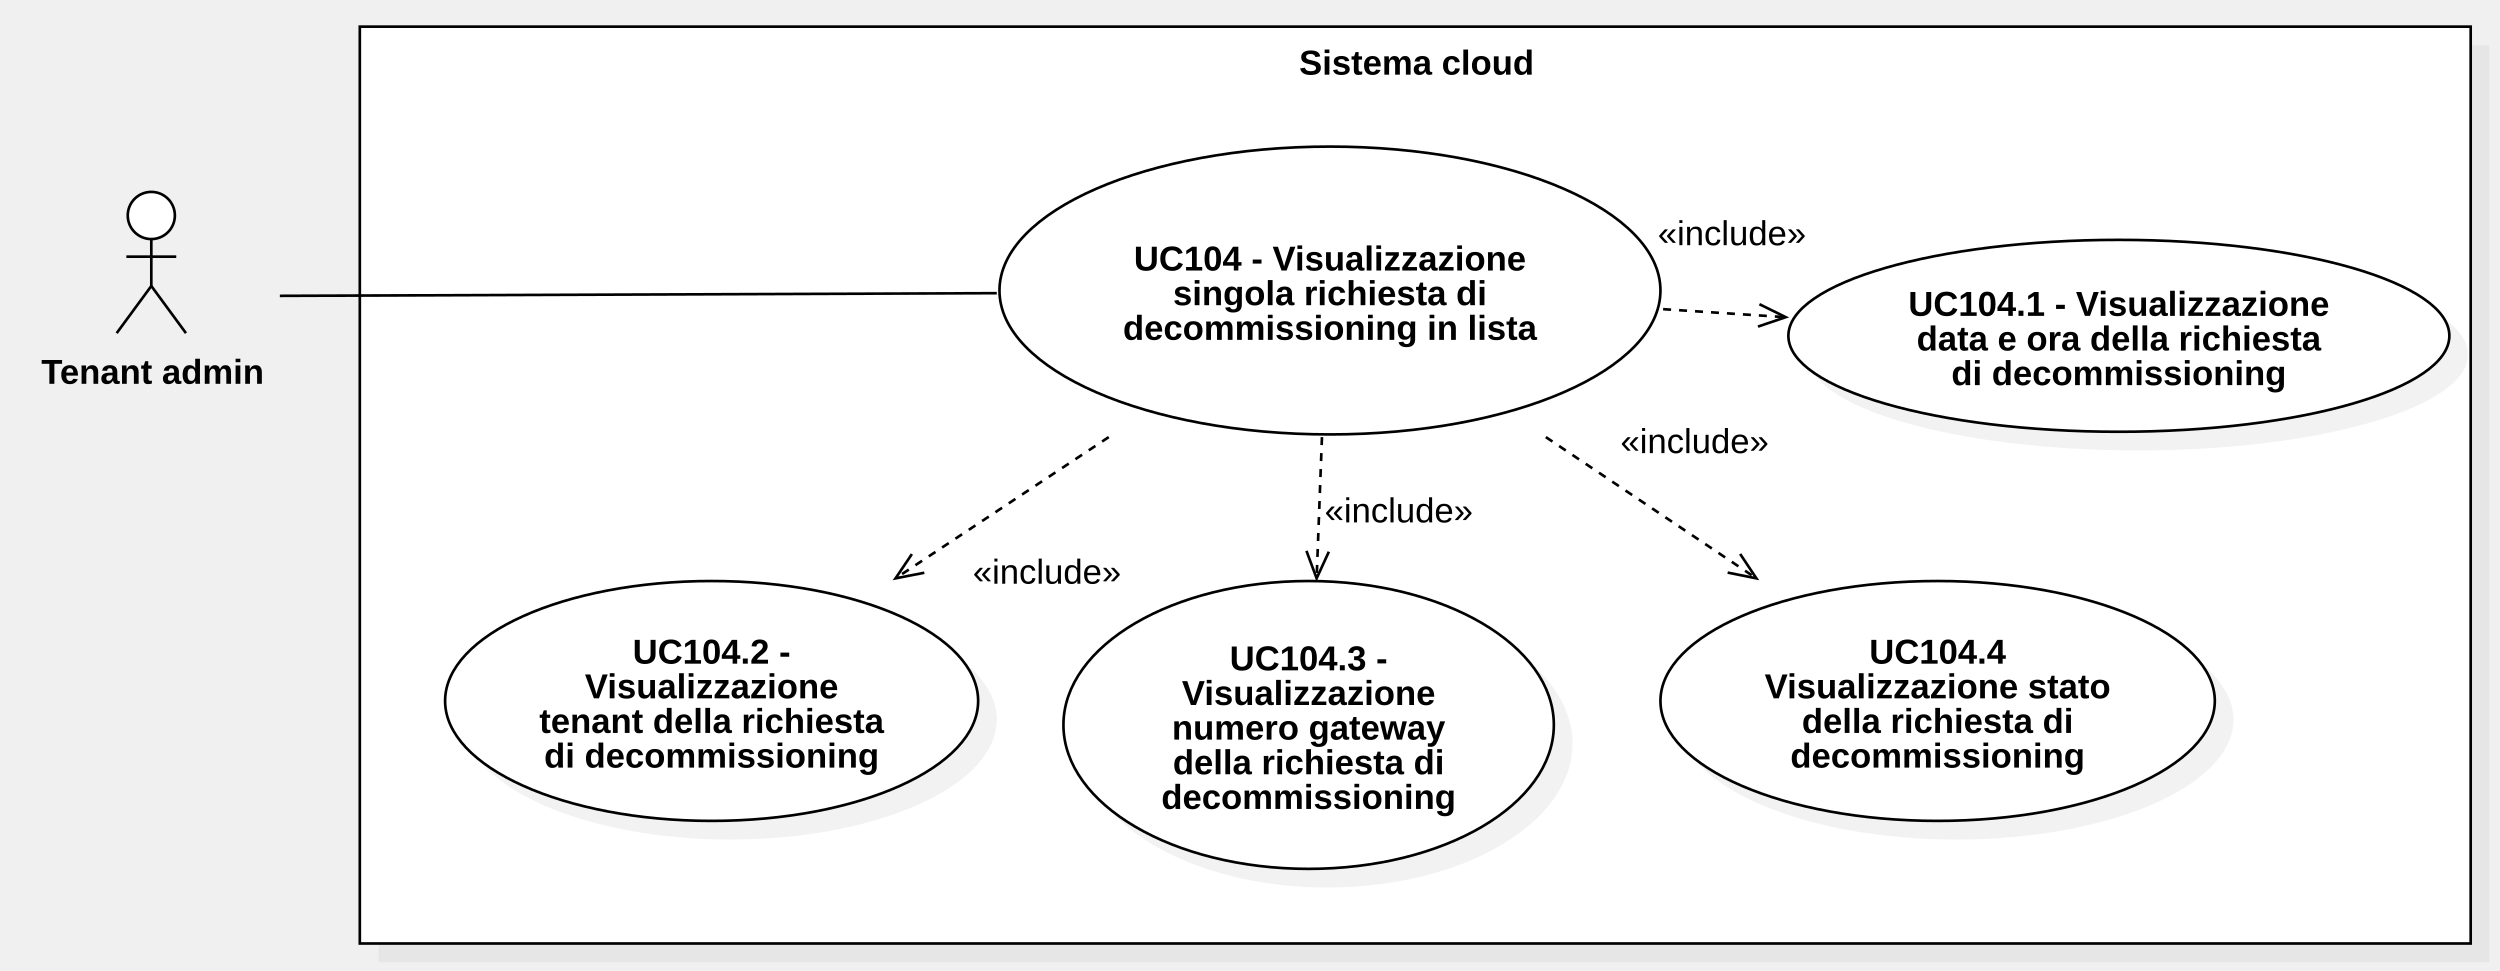
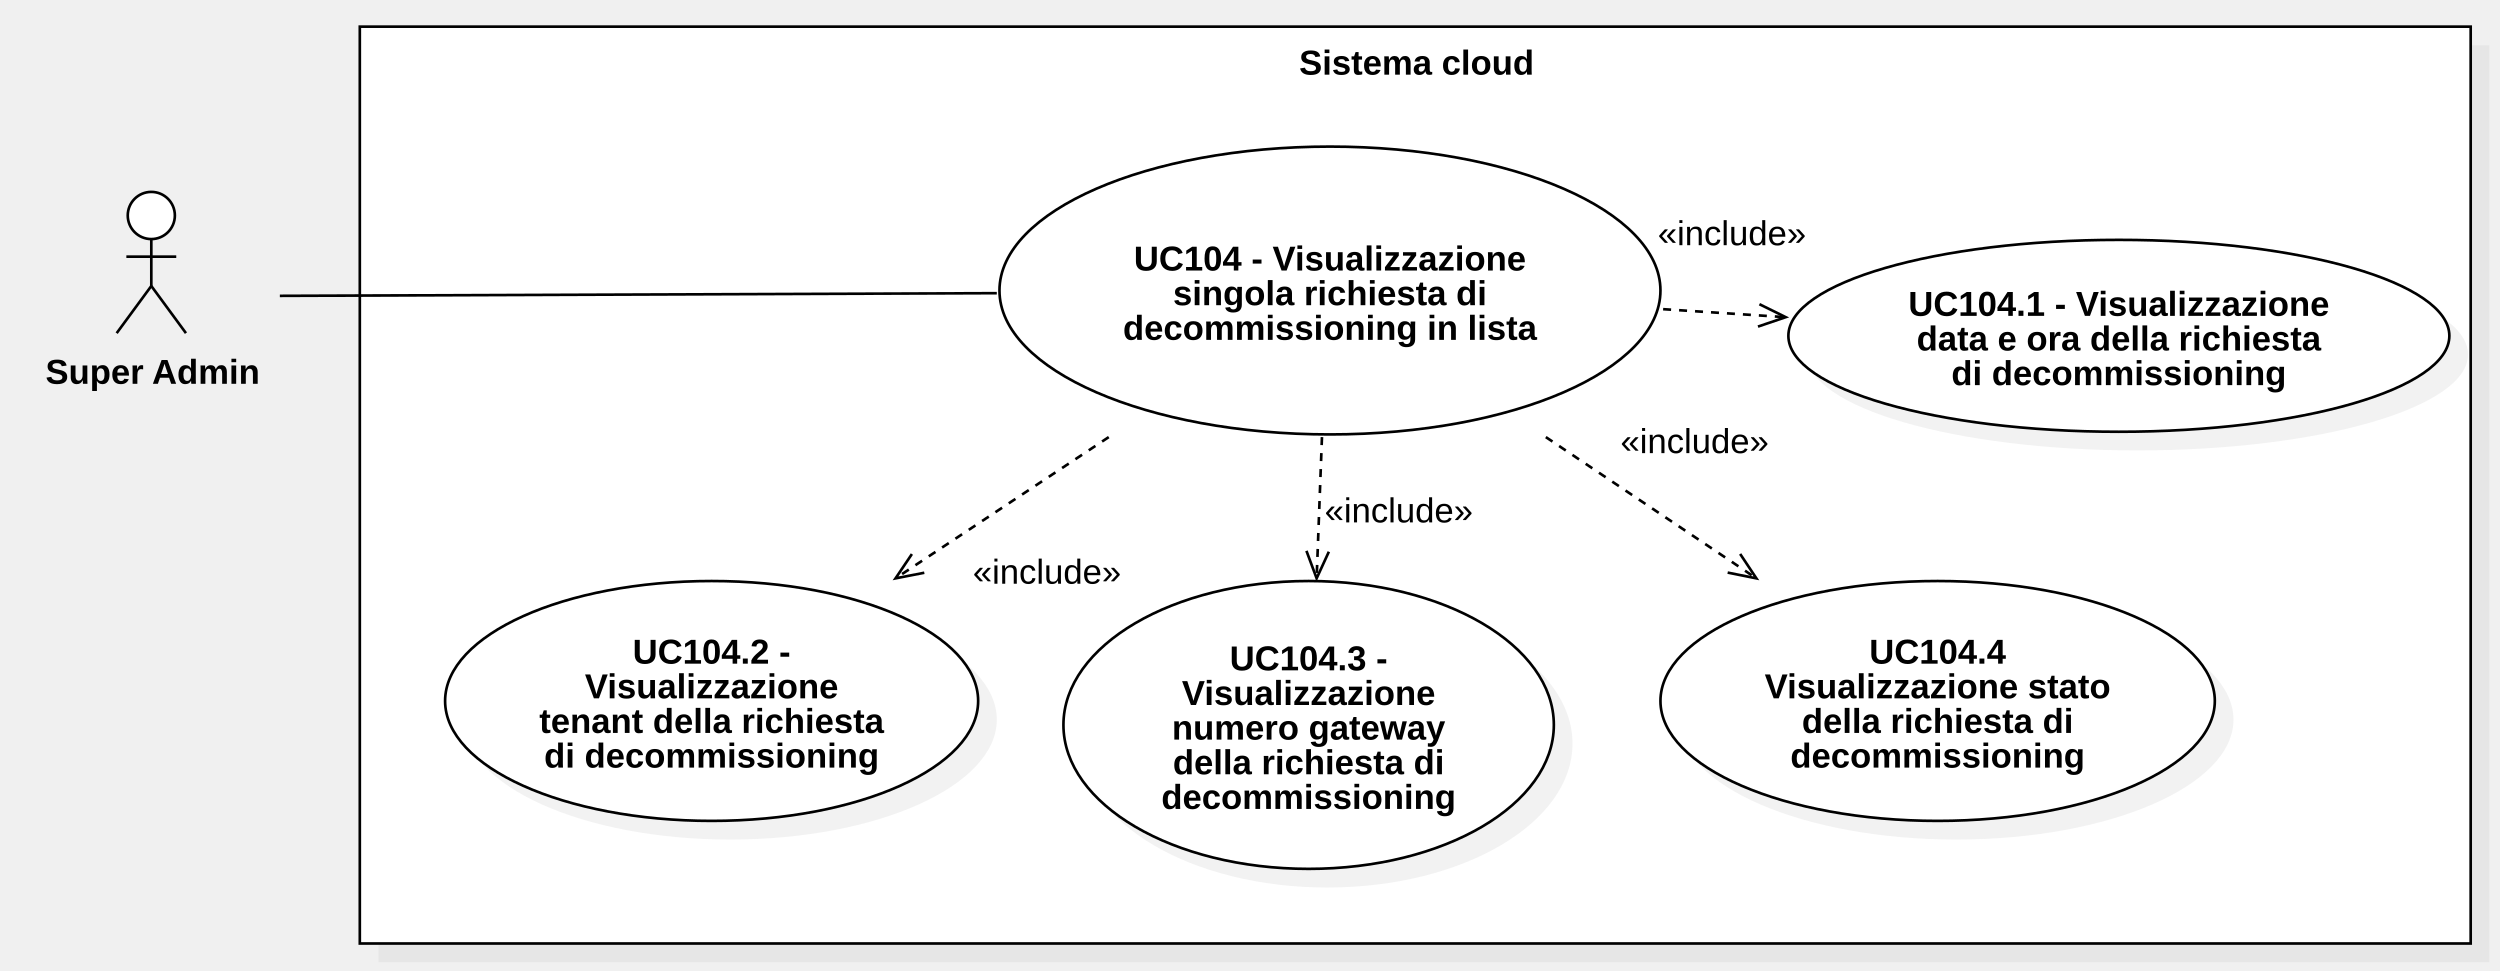
<svg xmlns="http://www.w3.org/2000/svg" version="1.1" width="938" height="364">
  <defs />
  <g>
    <g>
      <rect fill="#C0C0C0" stroke="none" x="176" y="37" width="792" height="344" transform="matrix(1 0 0 1 -34 -20)" fill-opacity="0.2" />
    </g>
    <g>
      <rect fill="#ffffff" stroke="none" x="169" y="30" width="792" height="344" transform="matrix(1 0 0 1 -34 -20)" />
    </g>
    <g>
      <path fill="none" stroke="#000000" paint-order="fill stroke markers" d=" M 135 10 L 927 10 L 927 354 L 135 354 L 135 10 Z Z" stroke-miterlimit="10" stroke-dasharray="" />
    </g>
    <g>
      <g>
        <path fill="none" stroke="none" />
        <text fill="#000000" stroke="none" font-family="Arial" font-size="13px" font-style="normal" font-weight="bold" text-decoration="undefined" x="565.5" y="43.5" text-anchor="middle" dominant-baseline="central" transform="matrix(1 0 0 1 -34 -20)">Sistema cloud</text>
      </g>
    </g>
    <g>
      <path fill="#ffffff" stroke="none" paint-order="stroke fill markers" d=" M 375 109 C 375 79.177 430.517 55 499 55 C 567.483 55 623 79.177 623 109 C 623 138.823 567.483 163 499 163 C 430.517 163 375 138.823 375 109 Z" />
    </g>
    <g>
      <path fill="none" stroke="#000000" paint-order="fill stroke markers" d=" M 375 109 C 375 79.177 430.517 55 499 55 C 567.483 55 623 79.177 623 109 C 623 138.823 567.483 163 499 163 C 430.517 163 375 138.823 375 109 Z" stroke-miterlimit="10" stroke-dasharray="" />
    </g>
    <g>
      <g>
        <path fill="none" stroke="none" />
        <text fill="#000000" stroke="none" font-family="Arial" font-size="13px" font-style="normal" font-weight="bold" text-decoration="undefined" x="533" y="117" text-anchor="middle" dominant-baseline="central" transform="matrix(1 0 0 1 -34 -20)">UC104 - Visualizzazione</text>
        <text fill="#000000" stroke="none" font-family="Arial" font-size="13px" font-style="normal" font-weight="bold" text-decoration="undefined" x="533" y="130" text-anchor="middle" dominant-baseline="central" transform="matrix(1 0 0 1 -34 -20)">singola richiesta di</text>
        <text fill="#000000" stroke="none" font-family="Arial" font-size="13px" font-style="normal" font-weight="bold" text-decoration="undefined" x="533" y="143" text-anchor="middle" dominant-baseline="central" transform="matrix(1 0 0 1 -34 -20)">decommissioning in lista</text>
      </g>
    </g>
    <g>
      <path fill="#C0C0C0" stroke="none" paint-order="stroke fill markers" d=" M 678 133 C 678 113.118 733.517 97 802 97 C 870.483 97 926 113.118 926 133 C 926 152.882 870.483 169 802 169 C 733.517 169 678 152.882 678 133 Z" fill-opacity="0.2" />
    </g>
    <g>
      <path fill="#ffffff" stroke="none" paint-order="stroke fill markers" d=" M 671 126 C 671 106.118 726.517 90 795 90 C 863.483 90 919 106.118 919 126 C 919 145.882 863.483 162 795 162 C 726.517 162 671 145.882 671 126 Z" />
    </g>
    <g>
      <path fill="none" stroke="#000000" paint-order="fill stroke markers" d=" M 671 126 C 671 106.118 726.517 90 795 90 C 863.483 90 919 106.118 919 126 C 919 145.882 863.483 162 795 162 C 726.517 162 671 145.882 671 126 Z" stroke-miterlimit="10" stroke-dasharray="" />
    </g>
    <g>
      <g>
        <path fill="none" stroke="none" />
        <text fill="#000000" stroke="none" font-family="Arial" font-size="13px" font-style="normal" font-weight="bold" text-decoration="undefined" x="829" y="134" text-anchor="middle" dominant-baseline="central" transform="matrix(1 0 0 1 -34 -20)">UC104.1 - Visualizzazione</text>
        <text fill="#000000" stroke="none" font-family="Arial" font-size="13px" font-style="normal" font-weight="bold" text-decoration="undefined" x="829" y="147" text-anchor="middle" dominant-baseline="central" transform="matrix(1 0 0 1 -34 -20)">data e ora della richiesta</text>
        <text fill="#000000" stroke="none" font-family="Arial" font-size="13px" font-style="normal" font-weight="bold" text-decoration="undefined" x="829" y="160" text-anchor="middle" dominant-baseline="central" transform="matrix(1 0 0 1 -34 -20)">di decommissioning</text>
      </g>
    </g>
    <g>
      <path fill="#C0C0C0" stroke="none" paint-order="stroke fill markers" d=" M 174 270 C 174 245.147 218.772 225 274 225 C 329.228 225 374 245.147 374 270 C 374 294.853 329.228 315 274 315 C 218.772 315 174 294.853 174 270 Z" fill-opacity="0.2" />
    </g>
    <g>
      <path fill="#ffffff" stroke="none" paint-order="stroke fill markers" d=" M 167 263 C 167 238.147 211.772 218 267 218 C 322.228 218 367 238.147 367 263 C 367 287.853 322.228 308 267 308 C 211.772 308 167 287.853 167 263 Z" />
    </g>
    <g>
      <path fill="none" stroke="#000000" paint-order="fill stroke markers" d=" M 167 263 C 167 238.147 211.772 218 267 218 C 322.228 218 367 238.147 367 263 C 367 287.853 322.228 308 267 308 C 211.772 308 167 287.853 167 263 Z" stroke-miterlimit="10" stroke-dasharray="" />
    </g>
    <g>
      <g>
        <path fill="none" stroke="none" />
        <text fill="#000000" stroke="none" font-family="Arial" font-size="13px" font-style="normal" font-weight="bold" text-decoration="undefined" x="301" y="264.5" text-anchor="middle" dominant-baseline="central" transform="matrix(1 0 0 1 -34 -20)">UC104.2 -</text>
        <text fill="#000000" stroke="none" font-family="Arial" font-size="13px" font-style="normal" font-weight="bold" text-decoration="undefined" x="301" y="277.5" text-anchor="middle" dominant-baseline="central" transform="matrix(1 0 0 1 -34 -20)">Visualizzazione</text>
        <text fill="#000000" stroke="none" font-family="Arial" font-size="13px" font-style="normal" font-weight="bold" text-decoration="undefined" x="301" y="290.5" text-anchor="middle" dominant-baseline="central" transform="matrix(1 0 0 1 -34 -20)">tenant della richiesta</text>
        <text fill="#000000" stroke="none" font-family="Arial" font-size="13px" font-style="normal" font-weight="bold" text-decoration="undefined" x="301" y="303.5" text-anchor="middle" dominant-baseline="central" transform="matrix(1 0 0 1 -34 -20)">di decommissioning</text>
      </g>
    </g>
    <g>
      <path fill="#C0C0C0" stroke="none" paint-order="stroke fill markers" d=" M 406 279 C 406 249.177 447.19 225 498 225 C 548.81 225 590 249.177 590 279 C 590 308.823 548.81 333 498 333 C 447.19 333 406 308.823 406 279 Z" fill-opacity="0.2" />
    </g>
    <g>
      <path fill="#ffffff" stroke="none" paint-order="stroke fill markers" d=" M 399 272 C 399 242.177 440.19 218 491 218 C 541.81 218 583 242.177 583 272 C 583 301.823 541.81 326 491 326 C 440.19 326 399 301.823 399 272 Z" />
    </g>
    <g>
      <path fill="none" stroke="#000000" paint-order="fill stroke markers" d=" M 399 272 C 399 242.177 440.19 218 491 218 C 541.81 218 583 242.177 583 272 C 583 301.823 541.81 326 491 326 C 440.19 326 399 301.823 399 272 Z" stroke-miterlimit="10" stroke-dasharray="" />
    </g>
    <g>
      <g>
        <path fill="none" stroke="none" />
        <text fill="#000000" stroke="none" font-family="Arial" font-size="13px" font-style="normal" font-weight="bold" text-decoration="undefined" x="525" y="267" text-anchor="middle" dominant-baseline="central" transform="matrix(1 0 0 1 -34 -20)">UC104.3 -</text>
        <text fill="#000000" stroke="none" font-family="Arial" font-size="13px" font-style="normal" font-weight="bold" text-decoration="undefined" x="525" y="280" text-anchor="middle" dominant-baseline="central" transform="matrix(1 0 0 1 -34 -20)">Visualizzazione</text>
        <text fill="#000000" stroke="none" font-family="Arial" font-size="13px" font-style="normal" font-weight="bold" text-decoration="undefined" x="525" y="293" text-anchor="middle" dominant-baseline="central" transform="matrix(1 0 0 1 -34 -20)">numero gateway</text>
        <text fill="#000000" stroke="none" font-family="Arial" font-size="13px" font-style="normal" font-weight="bold" text-decoration="undefined" x="525" y="306" text-anchor="middle" dominant-baseline="central" transform="matrix(1 0 0 1 -34 -20)">della richiesta di</text>
        <text fill="#000000" stroke="none" font-family="Arial" font-size="13px" font-style="normal" font-weight="bold" text-decoration="undefined" x="525" y="319" text-anchor="middle" dominant-baseline="central" transform="matrix(1 0 0 1 -34 -20)">decommissioning</text>
      </g>
    </g>
    <g>
      <path fill="#C0C0C0" stroke="none" paint-order="stroke fill markers" d=" M 630 270 C 630 245.147 676.562 225 734 225 C 791.438 225 838 245.147 838 270 C 838 294.853 791.438 315 734 315 C 676.562 315 630 294.853 630 270 Z" fill-opacity="0.2" />
    </g>
    <g>
      <path fill="#ffffff" stroke="none" paint-order="stroke fill markers" d=" M 623 263 C 623 238.147 669.562 218 727 218 C 784.438 218 831 238.147 831 263 C 831 287.853 784.438 308 727 308 C 669.562 308 623 287.853 623 263 Z" />
    </g>
    <g>
      <path fill="none" stroke="#000000" paint-order="fill stroke markers" d=" M 623 263 C 623 238.147 669.562 218 727 218 C 784.438 218 831 238.147 831 263 C 831 287.853 784.438 308 727 308 C 669.562 308 623 287.853 623 263 Z" stroke-miterlimit="10" stroke-dasharray="" />
    </g>
    <g>
      <g>
        <path fill="none" stroke="none" />
        <text fill="#000000" stroke="none" font-family="Arial" font-size="13px" font-style="normal" font-weight="bold" text-decoration="undefined" x="761" y="264.5" text-anchor="middle" dominant-baseline="central" transform="matrix(1 0 0 1 -34 -20)">UC104.4</text>
        <text fill="#000000" stroke="none" font-family="Arial" font-size="13px" font-style="normal" font-weight="bold" text-decoration="undefined" x="761" y="277.5" text-anchor="middle" dominant-baseline="central" transform="matrix(1 0 0 1 -34 -20)">Visualizzazione stato</text>
        <text fill="#000000" stroke="none" font-family="Arial" font-size="13px" font-style="normal" font-weight="bold" text-decoration="undefined" x="761" y="290.5" text-anchor="middle" dominant-baseline="central" transform="matrix(1 0 0 1 -34 -20)">della richiesta di</text>
        <text fill="#000000" stroke="none" font-family="Arial" font-size="13px" font-style="normal" font-weight="bold" text-decoration="undefined" x="761" y="303.5" text-anchor="middle" dominant-baseline="central" transform="matrix(1 0 0 1 -34 -20)">decommissioning</text>
      </g>
    </g>
    <g>
      <path fill="none" stroke="#000000" paint-order="fill stroke markers" d=" M 416 164 L 336 217" stroke-miterlimit="10" stroke-dasharray="3" />
    </g>
    <g>
      <path fill="none" stroke="#000000" paint-order="fill stroke markers" d=" M 342.147 207.878 L 336 217 L 346.797 214.896" stroke-miterlimit="10" stroke-dasharray="" />
    </g>
    <g>
      <rect fill="#ffffff" stroke="none" x="399" y="228" width="55.656" height="13" transform="matrix(1 0 0 1 -34 -20)" />
    </g>
    <g>
      <g>
        <path fill="none" stroke="none" />
        <text fill="#000000" stroke="none" font-family="Arial" font-size="13px" font-style="normal" font-weight="normal" text-decoration="undefined" x="426.828" y="234.5" text-anchor="middle" dominant-baseline="central" transform="matrix(1 0 0 1 -34 -20)">«include»</text>
      </g>
    </g>
    <g>
      <path fill="none" stroke="#000000" paint-order="fill stroke markers" d=" M 496 164 L 494 217" stroke-miterlimit="10" stroke-dasharray="3" />
    </g>
    <g>
      <path fill="none" stroke="#000000" paint-order="fill stroke markers" d=" M 490.177 206.686 L 494 217 L 498.59 207.003" stroke-miterlimit="10" stroke-dasharray="" />
    </g>
    <g>
      <rect fill="#ffffff" stroke="none" x="531" y="205" width="55.656" height="13" transform="matrix(1 0 0 1 -34 -20)" />
    </g>
    <g>
      <g>
        <path fill="none" stroke="none" />
        <text fill="#000000" stroke="none" font-family="Arial" font-size="13px" font-style="normal" font-weight="normal" text-decoration="undefined" x="558.828" y="211.5" text-anchor="middle" dominant-baseline="central" transform="matrix(1 0 0 1 -34 -20)">«include»</text>
      </g>
    </g>
    <g>
      <path fill="none" stroke="#000000" paint-order="fill stroke markers" d=" M 580 164 L 659 217" stroke-miterlimit="10" stroke-dasharray="3" />
    </g>
    <g>
      <path fill="none" stroke="#000000" paint-order="fill stroke markers" d=" M 648.215 214.834 L 659 217 L 652.906 207.842" stroke-miterlimit="10" stroke-dasharray="" />
    </g>
    <g>
      <rect fill="#ffffff" stroke="none" x="642" y="179" width="55.656" height="13" transform="matrix(1 0 0 1 -34 -20)" />
    </g>
    <g>
      <g>
        <path fill="none" stroke="none" />
        <text fill="#000000" stroke="none" font-family="Arial" font-size="13px" font-style="normal" font-weight="normal" text-decoration="undefined" x="669.828" y="185.5" text-anchor="middle" dominant-baseline="central" transform="matrix(1 0 0 1 -34 -20)">«include»</text>
      </g>
    </g>
    <g>
      <path fill="none" stroke="#000000" paint-order="fill stroke markers" d=" M 624 116 L 670 119" stroke-miterlimit="10" stroke-dasharray="3" />
    </g>
    <g>
      <path fill="none" stroke="#000000" paint-order="fill stroke markers" d=" M 659.585 122.539 L 670 119 L 660.133 114.138" stroke-miterlimit="10" stroke-dasharray="" />
    </g>
    <g>
      <rect fill="#ffffff" stroke="none" x="656" y="101" width="55.656" height="13" transform="matrix(1 0 0 1 -34 -20)" />
    </g>
    <g>
      <g>
        <path fill="none" stroke="none" />
        <text fill="#000000" stroke="none" font-family="Arial" font-size="13px" font-style="normal" font-weight="normal" text-decoration="undefined" x="683.828" y="107.5" text-anchor="middle" dominant-baseline="central" transform="matrix(1 0 0 1 -34 -20)">«include»</text>
      </g>
    </g>
    <g>
      <path fill="#ffffff" stroke="none" paint-order="stroke fill markers" d=" M 47.931 80.85 C 47.931 75.962 51.889 72 56.771 72 C 61.653 72 65.611 75.962 65.611 80.85 C 65.611 85.738 61.653 89.7 56.771 89.7 C 51.889 89.7 47.931 85.738 47.931 80.85 Z" />
    </g>
    <g>
      <path fill="none" stroke="#000000" paint-order="fill stroke markers" d=" M 47.931 80.85 C 47.931 75.962 51.889 72 56.771 72 C 61.653 72 65.611 75.962 65.611 80.85 C 65.611 85.738 61.653 89.7 56.771 89.7 C 51.889 89.7 47.931 85.738 47.931 80.85 Z" stroke-miterlimit="10" stroke-dasharray="" />
    </g>
    <g>
      <path fill="none" stroke="#000000" paint-order="fill stroke markers" d=" M 56.771 89.7 L 56.771 107.3" stroke-miterlimit="10" stroke-dasharray="" />
    </g>
    <g>
      <path fill="none" stroke="#000000" paint-order="fill stroke markers" d=" M 47.411 96.3 L 66.131 96.3" stroke-miterlimit="10" stroke-dasharray="" />
    </g>
    <g>
      <path fill="none" stroke="#000000" paint-order="fill stroke markers" d=" M 56.771 107.3 L 43.771 125" stroke-miterlimit="10" stroke-dasharray="" />
    </g>
    <g>
      <path fill="none" stroke="#000000" paint-order="fill stroke markers" d=" M 56.771 107.3 L 69.771 125" stroke-miterlimit="10" stroke-dasharray="" />
    </g>
    <g>
      <g>
        <path fill="none" stroke="none" />
-         <text fill="#000000" stroke="none" font-family="Arial" font-size="13px" font-style="normal" font-weight="bold" text-decoration="undefined" x="91.271" y="159.5" text-anchor="middle" dominant-baseline="central" transform="matrix(1 0 0 1 -34 -20)">Tenant admin</text>
+         <text fill="#000000" stroke="none" font-family="Arial" font-size="13px" font-style="normal" font-weight="bold" text-decoration="undefined" x="91.271" y="159.5" text-anchor="middle" dominant-baseline="central" transform="matrix(1 0 0 1 -34 -20)">Super Admin</text>
      </g>
    </g>
    <g>
      <path fill="none" stroke="#000000" paint-order="fill stroke markers" d=" M 374 110 L 105 111" stroke-miterlimit="10" stroke-dasharray="" />
    </g>
  </g>
</svg>
